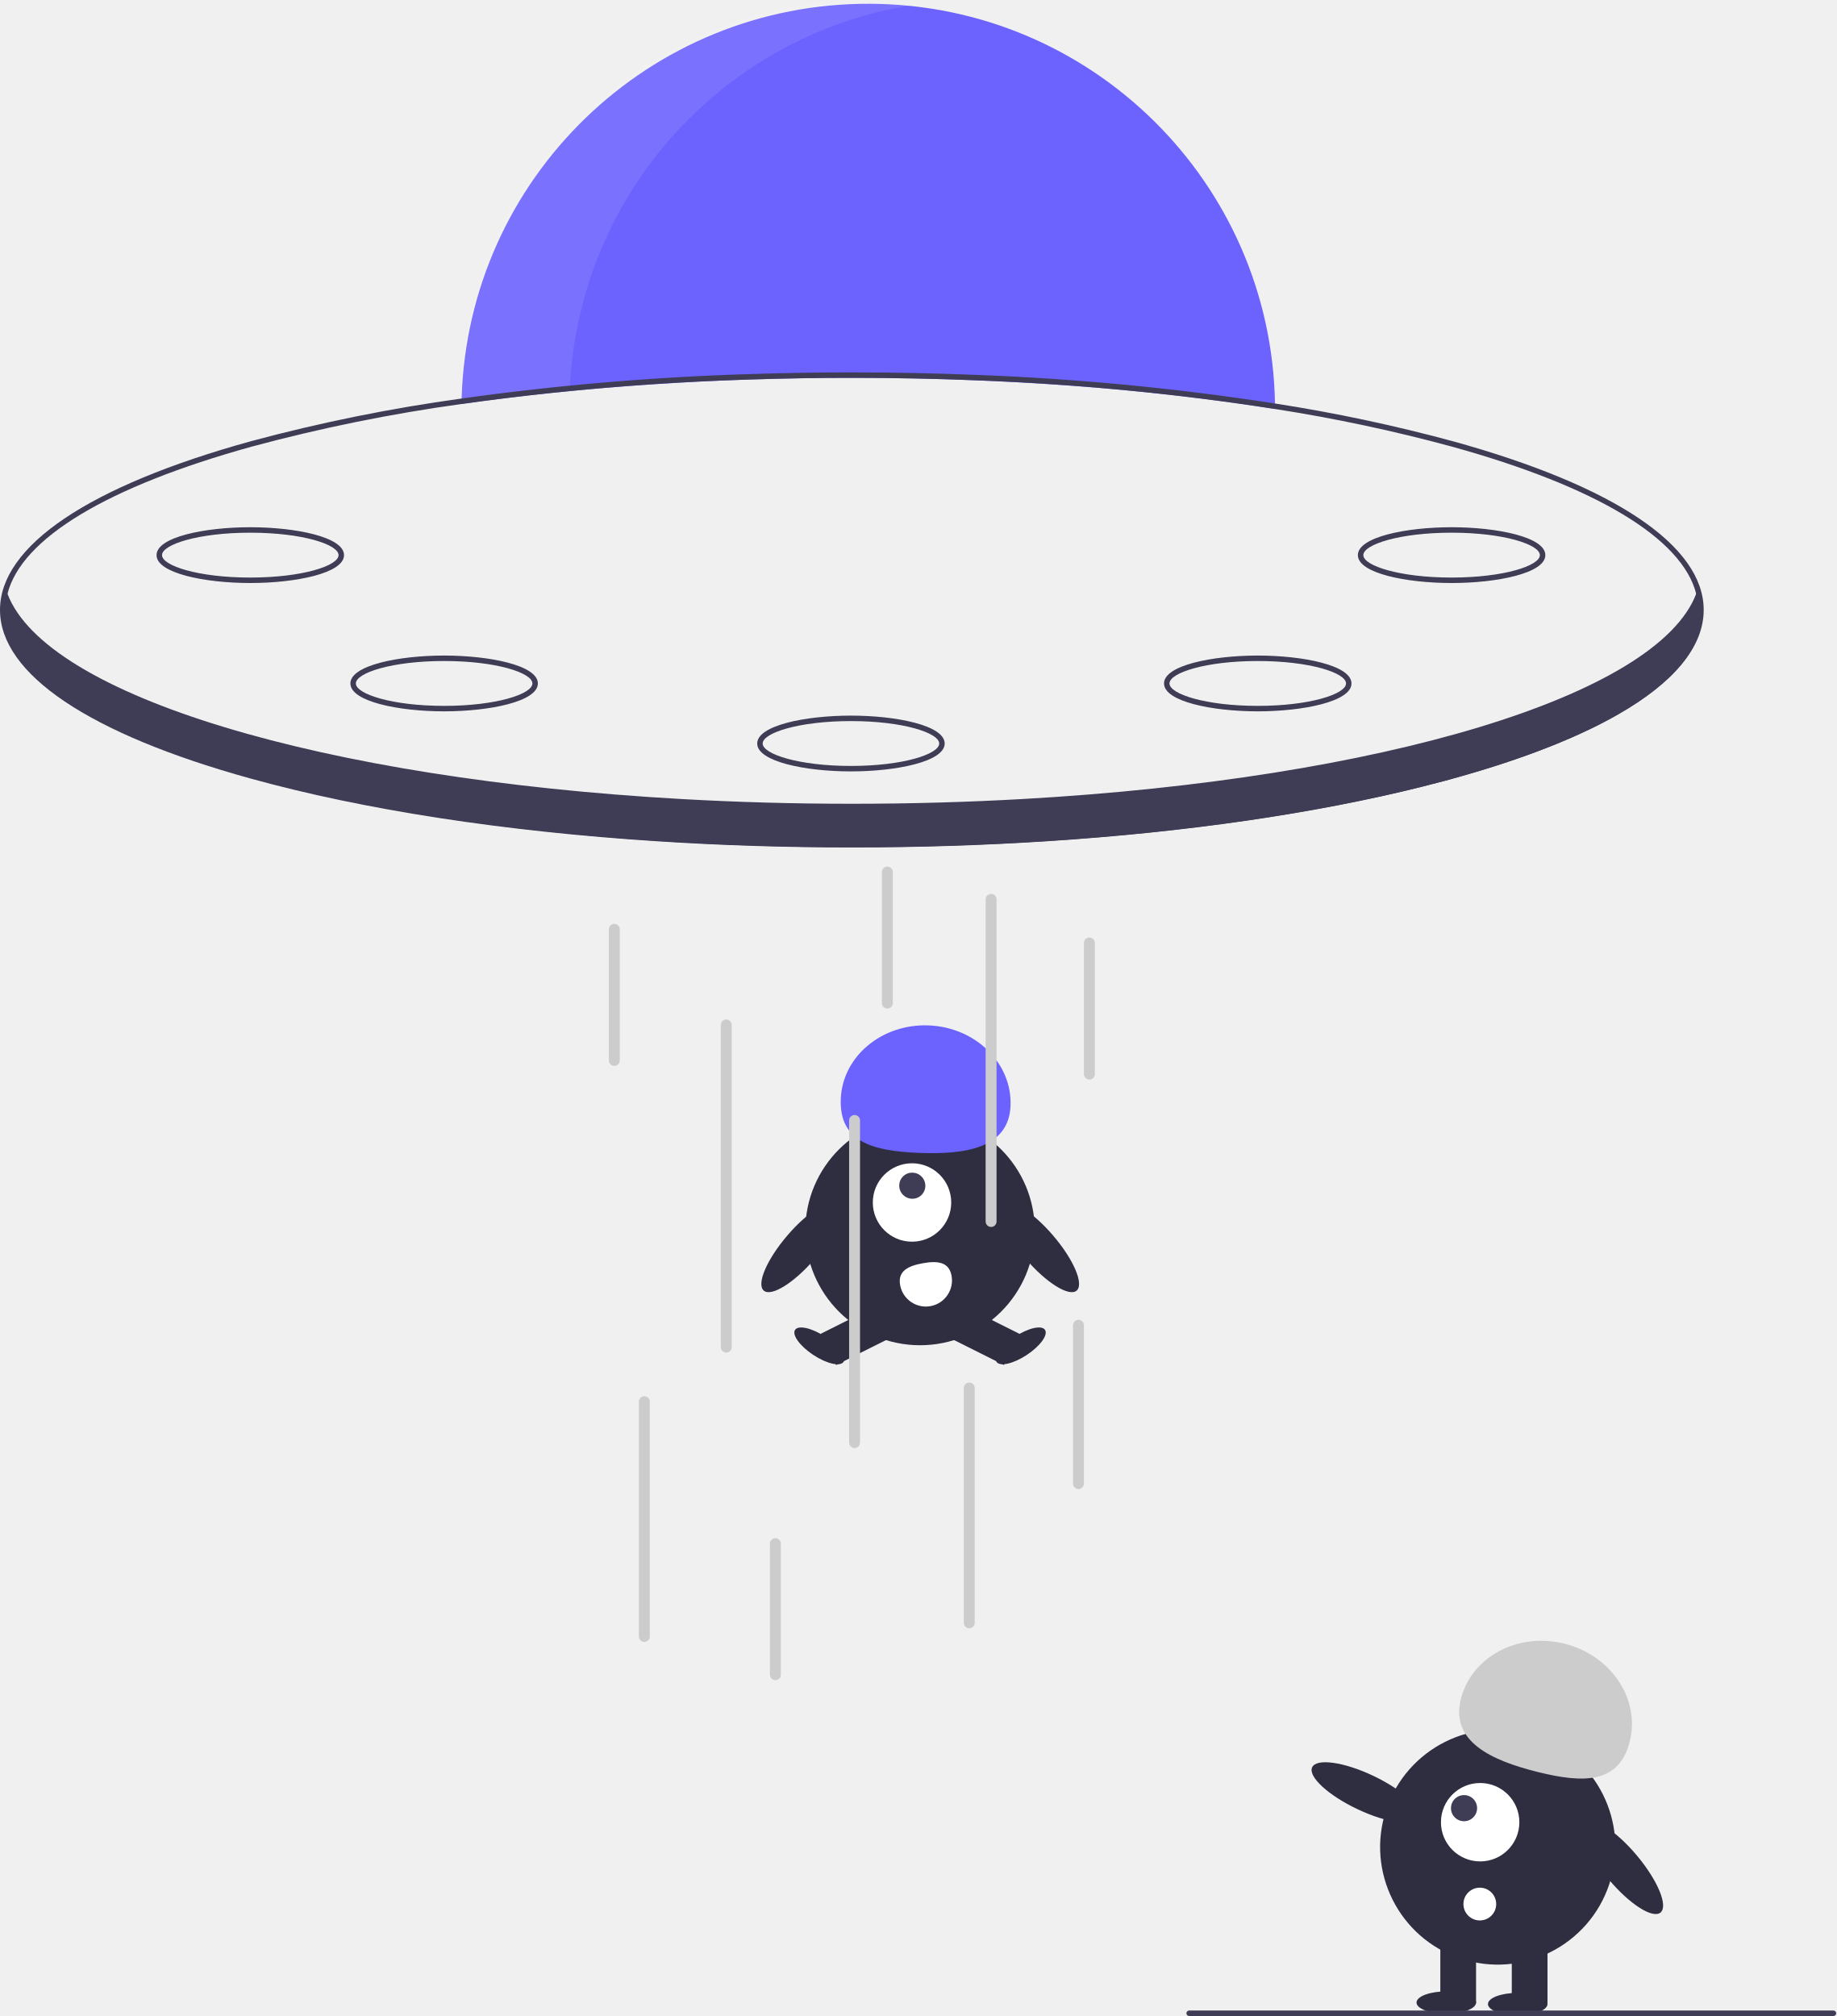
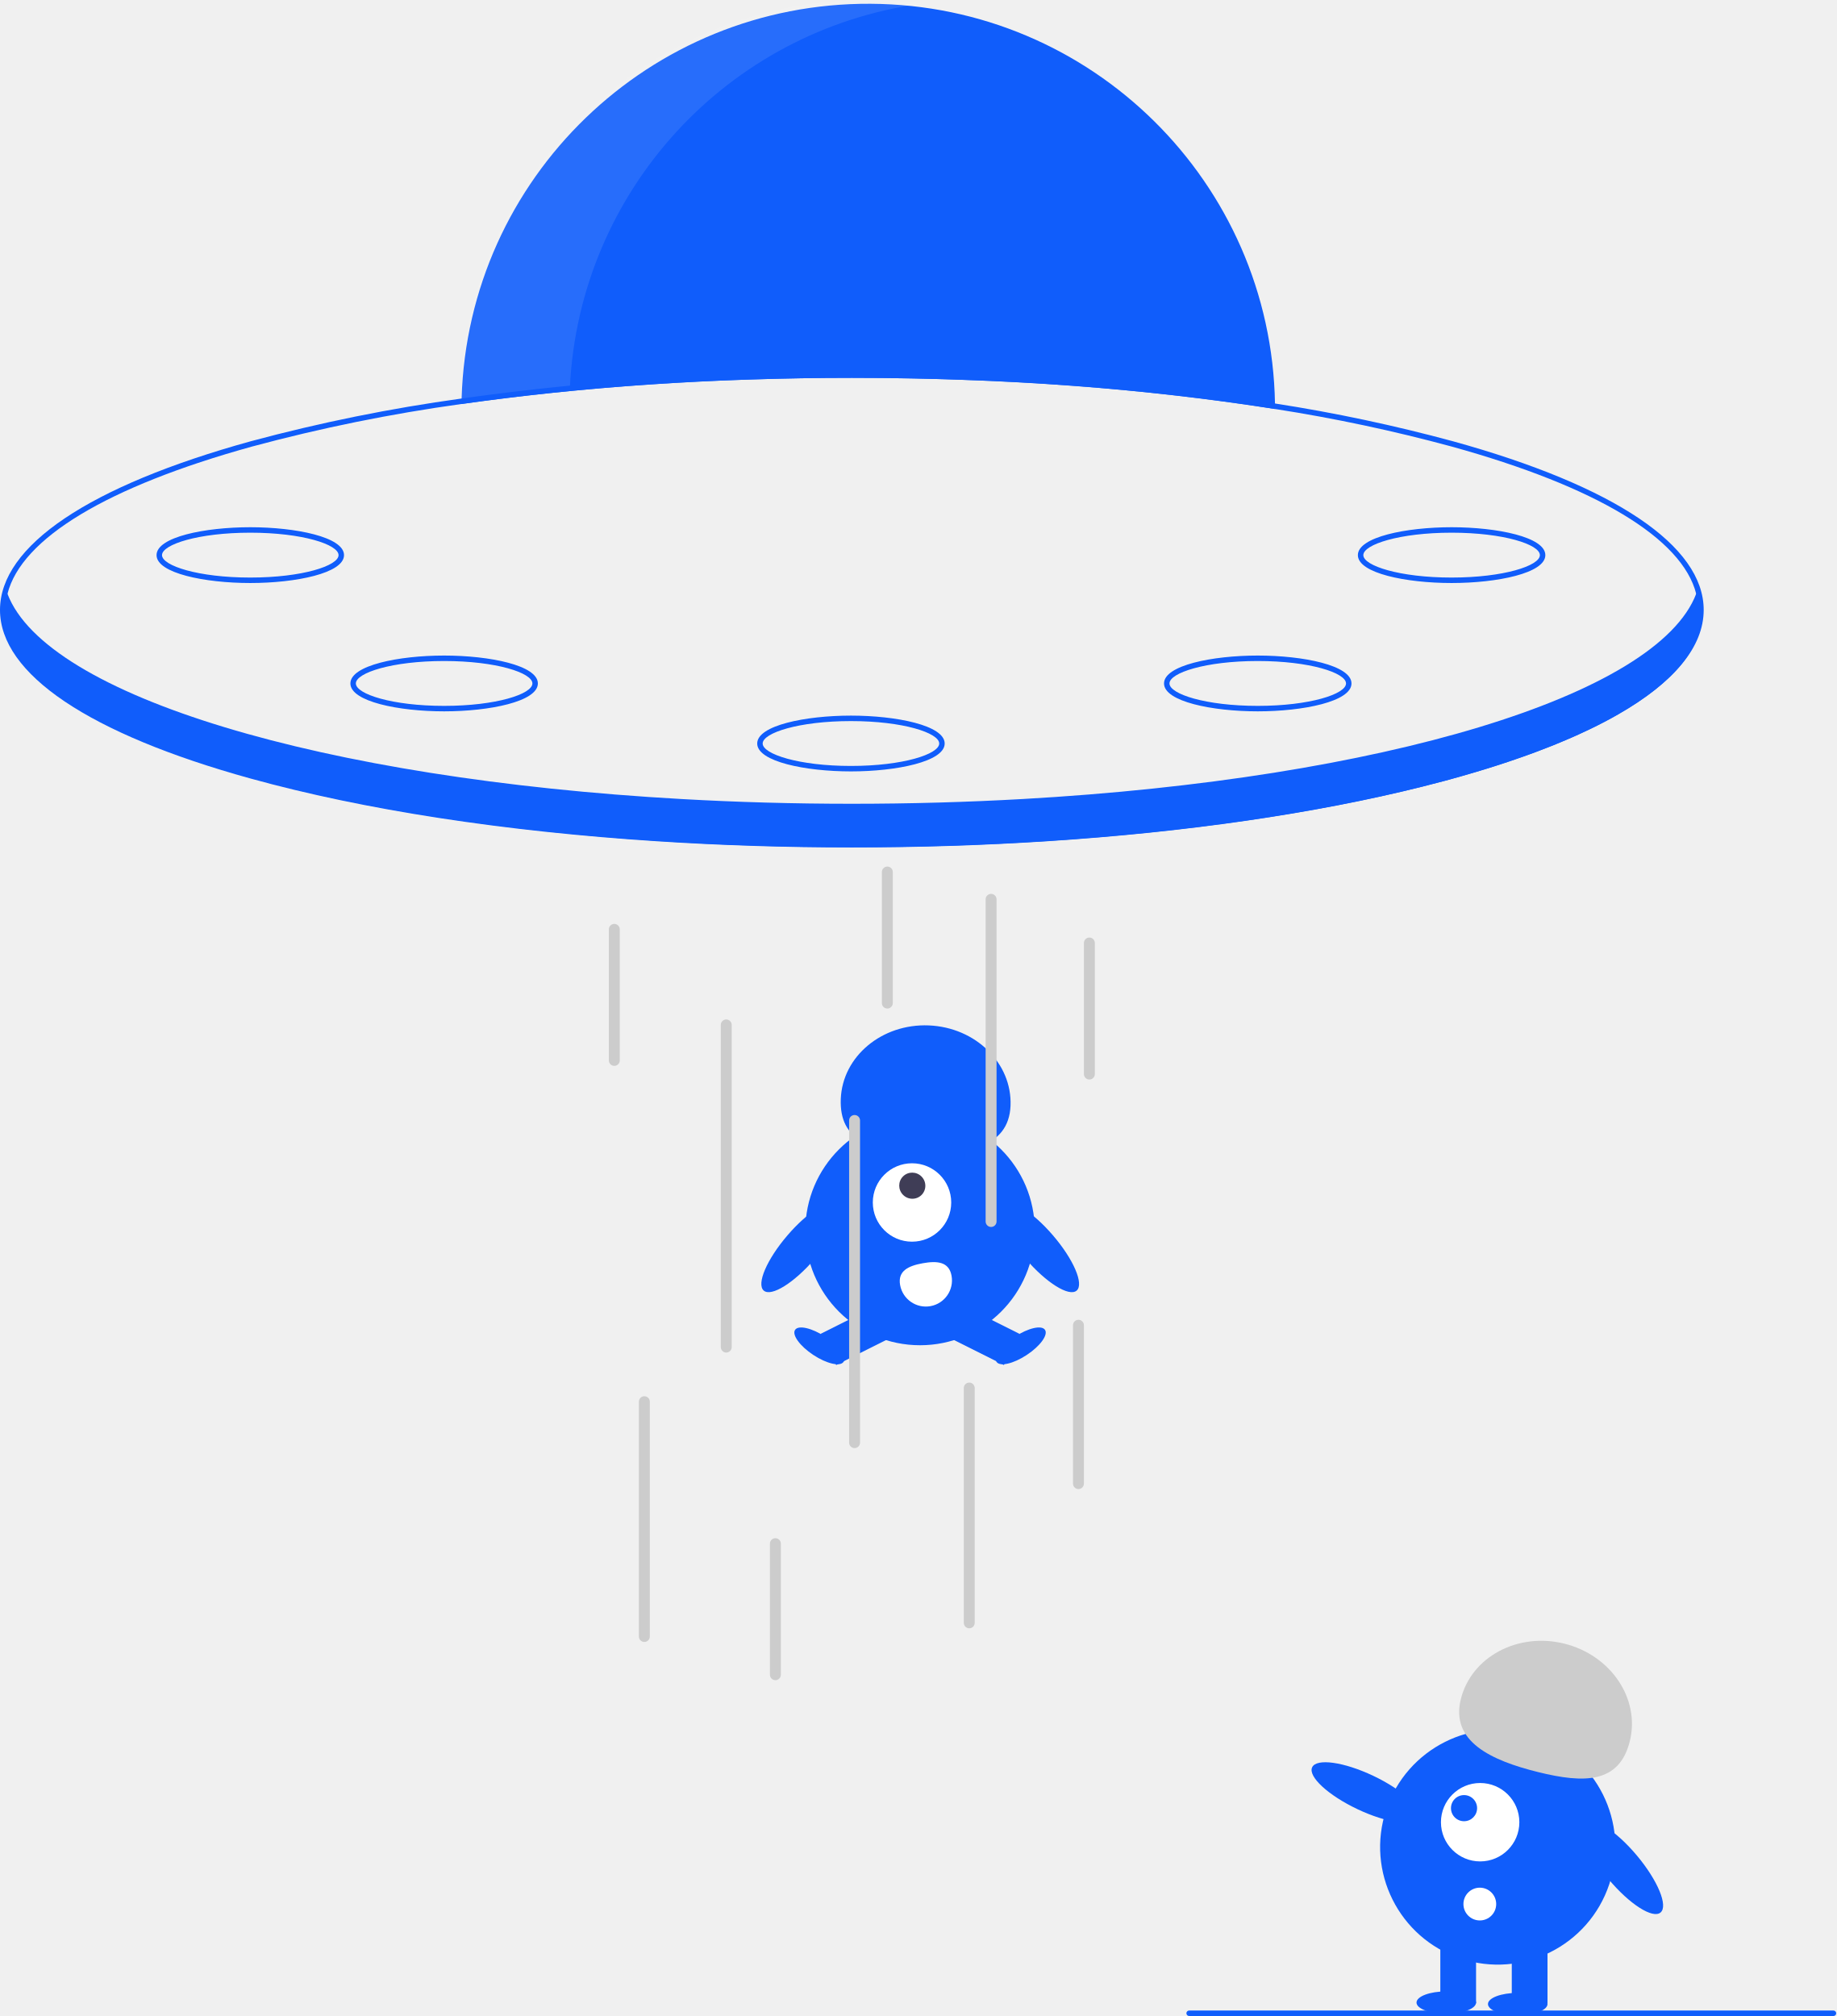
<svg xmlns="http://www.w3.org/2000/svg" width="672.532" height="738.394" viewBox="0 0 672.532 738.394" role="img" artist="Katerina Limpitsouni" source="https://undraw.co/">
-   <path d="M730.734,230.607c-46.62-7.44-99.71-11.41-155-11.41-50.6,0-99.35,3.32-142.98,9.58.01-.67.02-1.34.05-2.01a148.999,148.999,0,0,1,297.91,1.82C730.724,229.267,730.734,229.937,730.734,230.607Z" transform="translate(-263.7342 -80.80301)" fill="#6c63ff" />
+   <path d="M730.734,230.607c-46.62-7.44-99.71-11.41-155-11.41-50.6,0-99.35,3.32-142.98,9.58.01-.67.02-1.34.05-2.01a148.999,148.999,0,0,1,297.91,1.82C730.724,229.267,730.734,229.937,730.734,230.607Z" transform="translate(-263.7342 -80.80301)" fill="#105DFB" />
  <g opacity="0.1">
    <path d="M601.285,82.144A149.047,149.047,0,0,0,432.353,225.373c-.03.67-.04,1.34-.05,2.01,12.962-1.86,26.385-3.454,40.165-4.784A149.022,149.022,0,0,1,601.285,82.144Z" transform="translate(-263.7342 -80.80301)" fill="#fff" />
  </g>
-   <path d="M795.914,242.427a600.121,600.121,0,0,0-65.2-13.84,943.364,943.364,0,0,0-108.74-10.45c-15.17-.62-30.62-.94-46.24-.94-12.38,0-24.66.2-36.77.6a973.29,973.29,0,0,0-106.16,8.97,624.292,624.292,0,0,0-77.25,15.66c-59.21,16.37-91.82,38.31-91.82,61.77s32.61,45.4,91.82,61.77c41.64,11.52,92.98,19.37,148.92,22.97,23.09,1.5,46.96,2.26,71.26,2.26,24.38,0,48.33-.77,71.49-2.27,50.91-3.29,98.01-10.1,137.43-20,.21-.06.41-.11.62-.16,2.66-.66,5.28-1.35,7.87-2.04.93-.26,1.85-.51,2.77-.76a.978.978,0,0,1,.16-.05c.88-.24,1.75-.49,2.62-.73,1.74-.5,3.46-.99,5.15-1.5.08-.02.15-.04.22-.06,1.47-.44,2.91-.88,4.34-1.32,1.17-.37,2.33-.73,3.48-1.1q1.261-.405,2.49-.81c.6-.2,1.19-.39,1.77-.59.79-.26,1.58-.53,2.36-.8.33-.11.66-.22.98-.34.75-.25,1.48-.51,2.21-.77.79-.28,1.58-.57,2.36-.85.65-.23,1.3-.47,1.94-.71.54-.21,1.07-.41,1.61-.61,1.47-.55,2.91-1.12,4.33-1.68.71-.29,1.42-.57,2.12-.86.69-.28,1.39-.57,2.07-.86q1.679-.705,3.3-1.41c.52-.24,1.05-.47,1.56-.69.39-.18.77-.35,1.16-.53.28-.12.56-.25.83-.38,1.01-.46,2.01-.93,2.99-1.4q5.64-2.7,10.53-5.52c20.45-11.71,31.24-24.7,31.24-38.2C887.734,280.737,855.124,258.797,795.914,242.427Zm-.54,121.62c-41.69,11.53-93.17,19.38-149.26,22.95-22.81,1.45-46.39,2.2-70.38,2.2-23.91,0-47.41-.74-70.15-2.19-56.18-3.56-107.74-11.41-149.49-22.96-58.27-16.12-90.36-37.37-90.36-59.85a24.118,24.118,0,0,1,.74-5.89c5.1-20.28,36.47-39.26,89.62-53.96a623.806,623.806,0,0,1,76.66-15.57,976.027,976.027,0,0,1,106.8-9q17.881-.585,36.18-.58c15.41,0,30.65.31,45.63.91a941.367,941.367,0,0,1,109.37,10.5A598.858,598.858,0,0,1,795.374,244.347c53.14,14.7,84.5,33.67,89.61,53.94a23.822,23.822,0,0,1,.75,5.91C885.734,326.677,853.644,347.927,795.374,364.047Z" transform="translate(-263.7342 -80.80301)" fill="#3f3d56" />
-   <path d="M887.164,305.107c0,13.36-11.01,26-30.67,37.29-3.27,1.88-6.79,3.72-10.53,5.52-.98.47-1.98.94-2.99,1.4-.27.13-.55.26-.83.38-.39.18-.77.35-1.16.53-.51.22-1.04.45-1.56.69q-1.62.705-3.3,1.41c-.68.29-1.38.58-2.07.86-.7.29-1.41.57-2.12.86-1.42.56-2.86,1.13-4.33,1.68-.54.2-1.07.4-1.61.61-.64.24-1.29.48-1.94.71-.78.28-1.57.57-2.36.85-.73.26-1.46.52-2.21.77-.32.12-.65.23-.98.34-.78.27-1.57.54-2.36.8-.58.2-1.17.39-1.77.59q-1.23.405-2.49.81c-1.15.37-2.31.73-3.48,1.1-1.43.44-2.87.88-4.34,1.32-.07.02-.14.04-.22.06-1.69.51-3.41,1-5.15,1.5-.87.24-1.74.49-2.62.73a.978.978,0,0,0-.16.05c-.92.25-1.84.5-2.77.76-2.58.68-5.21,1.37-7.87,2.04-.21.05-.41.1-.62.16-38.35,9.58-85.4,16.56-137.47,19.93-22.81,1.47-46.59,2.25-71.02,2.25-24.65,0-48.63-.79-71.62-2.29-137.24-8.95-239.38-43.03-239.38-83.71a25.072,25.072,0,0,1,1.12-7.3c.06.17.12.33.19.5,14.27,37.48,115.54,67.77,246.94,75.16,20.13,1.14,40.98,1.73,62.32,1.73,21.43,0,42.36-.6,62.57-1.74,131.29-7.42,232.46-37.72,246.68-75.17q.36-.9.63-1.8A25.305,25.305,0,0,1,887.164,305.107Z" transform="translate(-263.7342 -80.80301)" fill="#3f3d56" />
-   <path d="M355.404,294.343c-16.643,0-34.331-3.581-34.331-10.217s17.688-10.217,34.331-10.217,34.331,3.581,34.331,10.217S372.046,294.343,355.404,294.343Zm0-18.434c-19.053,0-32.331,4.331-32.331,8.217s13.278,8.217,32.331,8.217,32.331-4.331,32.331-8.217S374.457,275.909,355.404,275.909Z" transform="translate(-263.7342 -80.80301)" fill="#3f3d56" />
-   <path d="M426.403,341.343c-16.643,0-34.331-3.581-34.331-10.217s17.688-10.217,34.331-10.217c16.643,0,34.331,3.581,34.331,10.217S443.046,341.343,426.403,341.343Zm0-18.434c-19.053,0-32.331,4.331-32.331,8.217s13.278,8.217,32.331,8.217,32.331-4.331,32.331-8.217S445.456,322.909,426.403,322.909Z" transform="translate(-263.7342 -80.80301)" fill="#3f3d56" />
-   <path d="M795.403,294.343c-16.643,0-34.331-3.581-34.331-10.217s17.688-10.217,34.331-10.217c16.643,0,34.331,3.581,34.331,10.217S812.046,294.343,795.403,294.343Zm0-18.434c-19.053,0-32.331,4.331-32.331,8.217s13.278,8.217,32.331,8.217,32.331-4.331,32.331-8.217S814.456,275.909,795.403,275.909Z" transform="translate(-263.7342 -80.80301)" fill="#3f3d56" />
-   <path d="M724.403,341.343c-16.643,0-34.331-3.581-34.331-10.217s17.688-10.217,34.331-10.217c16.643,0,34.331,3.581,34.331,10.217S741.046,341.343,724.403,341.343Zm0-18.434c-19.053,0-32.331,4.331-32.331,8.217s13.278,8.217,32.331,8.217,32.331-4.331,32.331-8.217S743.456,322.909,724.403,322.909Z" transform="translate(-263.7342 -80.80301)" fill="#3f3d56" />
-   <path d="M575.403,363.343c-16.643,0-34.331-3.581-34.331-10.217s17.688-10.217,34.331-10.217c16.643,0,34.331,3.581,34.331,10.217S592.046,363.343,575.403,363.343Zm0-18.434c-19.053,0-32.331,4.331-32.331,8.217s13.278,8.217,32.331,8.217,32.331-4.331,32.331-8.217S594.456,344.909,575.403,344.909Z" transform="translate(-263.7342 -80.80301)" fill="#3f3d56" />
-   <circle cx="336.978" cy="450.704" r="42.012" fill="#2f2e41" />
-   <rect x="565.937" y="563.554" width="22.868" height="12.763" transform="translate(-457.8202 238.0583) rotate(-26.60099)" fill="#2f2e41" />
-   <ellipse cx="563.82" cy="573.748" rx="3.989" ry="10.636" transform="translate(-489.2755 647.8291) rotate(-56.60122)" fill="#2f2e41" />
-   <rect x="617.672" y="558.502" width="12.763" height="22.868" transform="translate(-428.7216 791.9256) rotate(-63.39901)" fill="#2f2e41" />
-   <ellipse cx="637.604" cy="573.748" rx="10.636" ry="3.989" transform="translate(-474.2674 364.9233) rotate(-33.39878)" fill="#2f2e41" />
+   <path d="M795.914,242.427a600.121,600.121,0,0,0-65.2-13.84,943.364,943.364,0,0,0-108.74-10.45c-15.17-.62-30.62-.94-46.24-.94-12.38,0-24.66.2-36.77.6a973.29,973.29,0,0,0-106.16,8.97,624.292,624.292,0,0,0-77.25,15.66c-59.21,16.37-91.82,38.31-91.82,61.77s32.61,45.4,91.82,61.77c41.64,11.52,92.98,19.37,148.92,22.97,23.09,1.5,46.96,2.26,71.26,2.26,24.38,0,48.33-.77,71.49-2.27,50.91-3.29,98.01-10.1,137.43-20,.21-.06.41-.11.62-.16,2.66-.66,5.28-1.35,7.87-2.04.93-.26,1.85-.51,2.77-.76a.978.978,0,0,1,.16-.05c.88-.24,1.75-.49,2.62-.73,1.74-.5,3.46-.99,5.15-1.5.08-.02.15-.04.22-.06,1.47-.44,2.91-.88,4.34-1.32,1.17-.37,2.33-.73,3.48-1.1q1.261-.405,2.49-.81c.6-.2,1.19-.39,1.77-.59.79-.26,1.58-.53,2.36-.8.33-.11.66-.22.98-.34.75-.25,1.48-.51,2.21-.77.79-.28,1.58-.57,2.36-.85.65-.23,1.3-.47,1.94-.71.54-.21,1.07-.41,1.61-.61,1.47-.55,2.91-1.12,4.33-1.68.71-.29,1.42-.57,2.12-.86.69-.28,1.39-.57,2.07-.86q1.679-.705,3.3-1.41c.52-.24,1.05-.47,1.56-.69.39-.18.77-.35,1.16-.53.28-.12.56-.25.83-.38,1.01-.46,2.01-.93,2.99-1.4q5.64-2.7,10.53-5.52c20.45-11.71,31.24-24.7,31.24-38.2C887.734,280.737,855.124,258.797,795.914,242.427Zm-.54,121.62c-41.69,11.53-93.17,19.38-149.26,22.95-22.81,1.45-46.39,2.2-70.38,2.2-23.91,0-47.41-.74-70.15-2.19-56.18-3.56-107.74-11.41-149.49-22.96-58.27-16.12-90.36-37.37-90.36-59.85a24.118,24.118,0,0,1,.74-5.89c5.1-20.28,36.47-39.26,89.62-53.96a623.806,623.806,0,0,1,76.66-15.57,976.027,976.027,0,0,1,106.8-9q17.881-.585,36.18-.58c15.41,0,30.65.31,45.63.91a941.367,941.367,0,0,1,109.37,10.5A598.858,598.858,0,0,1,795.374,244.347c53.14,14.7,84.5,33.67,89.61,53.94a23.822,23.822,0,0,1,.75,5.91C885.734,326.677,853.644,347.927,795.374,364.047Z" transform="translate(-263.7342 -80.80301)" fill="#105DFB" />
+   <path d="M887.164,305.107c0,13.36-11.01,26-30.67,37.29-3.27,1.88-6.79,3.72-10.53,5.52-.98.47-1.98.94-2.99,1.4-.27.13-.55.26-.83.38-.39.18-.77.35-1.16.53-.51.22-1.04.45-1.56.69q-1.62.705-3.3,1.41c-.68.29-1.38.58-2.07.86-.7.29-1.41.57-2.12.86-1.42.56-2.86,1.13-4.33,1.68-.54.2-1.07.4-1.61.61-.64.24-1.29.48-1.94.71-.78.28-1.57.57-2.36.85-.73.26-1.46.52-2.21.77-.32.12-.65.23-.98.34-.78.27-1.57.54-2.36.8-.58.2-1.17.39-1.77.59q-1.23.405-2.49.81c-1.15.37-2.31.73-3.48,1.1-1.43.44-2.87.88-4.34,1.32-.07.02-.14.04-.22.06-1.69.51-3.41,1-5.15,1.5-.87.24-1.74.49-2.62.73a.978.978,0,0,0-.16.05c-.92.25-1.84.5-2.77.76-2.58.68-5.21,1.37-7.87,2.04-.21.05-.41.1-.62.16-38.35,9.58-85.4,16.56-137.47,19.93-22.81,1.47-46.59,2.25-71.02,2.25-24.65,0-48.63-.79-71.62-2.29-137.24-8.95-239.38-43.03-239.38-83.71a25.072,25.072,0,0,1,1.12-7.3c.06.17.12.33.19.5,14.27,37.48,115.54,67.77,246.94,75.16,20.13,1.14,40.98,1.73,62.32,1.73,21.43,0,42.36-.6,62.57-1.74,131.29-7.42,232.46-37.72,246.68-75.17q.36-.9.63-1.8A25.305,25.305,0,0,1,887.164,305.107Z" transform="translate(-263.7342 -80.80301)" fill="#105DFB" />
+   <path d="M355.404,294.343c-16.643,0-34.331-3.581-34.331-10.217s17.688-10.217,34.331-10.217,34.331,3.581,34.331,10.217S372.046,294.343,355.404,294.343Zm0-18.434c-19.053,0-32.331,4.331-32.331,8.217s13.278,8.217,32.331,8.217,32.331-4.331,32.331-8.217S374.457,275.909,355.404,275.909Z" transform="translate(-263.7342 -80.80301)" fill="#105DFB" />
+   <path d="M426.403,341.343c-16.643,0-34.331-3.581-34.331-10.217s17.688-10.217,34.331-10.217c16.643,0,34.331,3.581,34.331,10.217S443.046,341.343,426.403,341.343Zm0-18.434c-19.053,0-32.331,4.331-32.331,8.217s13.278,8.217,32.331,8.217,32.331-4.331,32.331-8.217S445.456,322.909,426.403,322.909Z" transform="translate(-263.7342 -80.80301)" fill="#105DFB" />
+   <path d="M795.403,294.343c-16.643,0-34.331-3.581-34.331-10.217s17.688-10.217,34.331-10.217c16.643,0,34.331,3.581,34.331,10.217S812.046,294.343,795.403,294.343Zm0-18.434c-19.053,0-32.331,4.331-32.331,8.217s13.278,8.217,32.331,8.217,32.331-4.331,32.331-8.217S814.456,275.909,795.403,275.909Z" transform="translate(-263.7342 -80.80301)" fill="#105DFB" />
+   <path d="M724.403,341.343c-16.643,0-34.331-3.581-34.331-10.217s17.688-10.217,34.331-10.217c16.643,0,34.331,3.581,34.331,10.217S741.046,341.343,724.403,341.343Zm0-18.434c-19.053,0-32.331,4.331-32.331,8.217s13.278,8.217,32.331,8.217,32.331-4.331,32.331-8.217S743.456,322.909,724.403,322.909Z" transform="translate(-263.7342 -80.80301)" fill="#105DFB" />
+   <path d="M575.403,363.343c-16.643,0-34.331-3.581-34.331-10.217s17.688-10.217,34.331-10.217c16.643,0,34.331,3.581,34.331,10.217S592.046,363.343,575.403,363.343Zm0-18.434c-19.053,0-32.331,4.331-32.331,8.217s13.278,8.217,32.331,8.217,32.331-4.331,32.331-8.217S594.456,344.909,575.403,344.909Z" transform="translate(-263.7342 -80.80301)" fill="#105DFB" />
+   <circle cx="336.978" cy="450.704" r="42.012" fill="#105DFB" />
+   <rect x="565.937" y="563.554" width="22.868" height="12.763" transform="translate(-457.8202 238.0583) rotate(-26.60099)" fill="#105DFB" />
+   <ellipse cx="563.82" cy="573.748" rx="3.989" ry="10.636" transform="translate(-489.2755 647.8291) rotate(-56.60122)" fill="#105DFB" />
+   <rect x="617.672" y="558.502" width="12.763" height="22.868" transform="translate(-428.7216 791.9256) rotate(-63.39901)" fill="#105DFB" />
+   <ellipse cx="637.604" cy="573.748" rx="10.636" ry="3.989" transform="translate(-474.2674 364.9233) rotate(-33.39878)" fill="#105DFB" />
  <circle cx="334.037" cy="440.428" r="14.359" fill="#fff" />
  <ellipse cx="597.87" cy="515.084" rx="4.766" ry="4.8" transform="translate(-452.8417 492.8192) rotate(-45)" fill="#3f3d56" />
-   <path d="M633.854,485.802c.632-15.554-12.773-28.728-29.941-29.425s-31.597,11.346-32.229,26.9,11.302,19.087,28.47,19.785S633.222,501.356,633.854,485.802Z" transform="translate(-263.7342 -80.80301)" fill="#6c63ff" />
-   <ellipse cx="644.388" cy="537.568" rx="6.594" ry="21.006" transform="translate(-458.4377 468.6175) rotate(-40.64516)" fill="#2f2e41" />
-   <ellipse cx="557.154" cy="537.568" rx="21.006" ry="6.594" transform="translate(-477.3791 529.3527) rotate(-49.35484)" fill="#2f2e41" />
+   <path d="M633.854,485.802c.632-15.554-12.773-28.728-29.941-29.425s-31.597,11.346-32.229,26.9,11.302,19.087,28.47,19.785S633.222,501.356,633.854,485.802Z" transform="translate(-263.7342 -80.80301)" fill="#105DFB" />
+   <ellipse cx="644.388" cy="537.568" rx="6.594" ry="21.006" transform="translate(-458.4377 468.6175) rotate(-40.64516)" fill="#105DFB" />
+   <ellipse cx="557.154" cy="537.568" rx="21.006" ry="6.594" transform="translate(-477.3791 529.3527) rotate(-49.35484)" fill="#105DFB" />
  <path d="M612.251,548.064a9.572,9.572,0,0,1-18.835,3.429l-.003-.018c-.942-5.202,3.08-7.043,8.283-7.985S611.309,542.862,612.251,548.064Z" transform="translate(-263.7342 -80.80301)" fill="#fff" />
  <path d="M529.734,576.197a2,2,0,0,1-2-2v-118a2,2,0,0,1,4,0v118A2,2,0,0,1,529.734,576.197Z" transform="translate(-263.7342 -80.80301)" fill="#ccc" />
  <path d="M499.734,682.197a2,2,0,0,1-2-2v-86a2,2,0,1,1,4,0v86A2,2,0,0,1,499.734,682.197Z" transform="translate(-263.7342 -80.80301)" fill="#ccc" />
  <path d="M576.734,611.197a2,2,0,0,1-2-2v-118a2,2,0,1,1,4,0v118A2,2,0,0,1,576.734,611.197Z" transform="translate(-263.7342 -80.80301)" fill="#ccc" />
  <path d="M547.734,696.197a2,2,0,0,1-2-2v-48a2,2,0,1,1,4,0v48A2,2,0,0,1,547.734,696.197Z" transform="translate(-263.7342 -80.80301)" fill="#ccc" />
  <path d="M588.734,450.197a2,2,0,0,1-2-2v-48a2,2,0,0,1,4,0v48A2,2,0,0,1,588.734,450.197Z" transform="translate(-263.7342 -80.80301)" fill="#ccc" />
  <path d="M488.734,471.197a2,2,0,0,1-2-2v-48a2,2,0,0,1,4,0v48A2,2,0,0,1,488.734,471.197Z" transform="translate(-263.7342 -80.80301)" fill="#ccc" />
  <path d="M662.734,476.197a2,2,0,0,1-2-2v-48a2,2,0,1,1,4,0v48A2,2,0,0,1,662.734,476.197Z" transform="translate(-263.7342 -80.80301)" fill="#ccc" />
  <path d="M658.734,626.197a2,2,0,0,1-2-2v-58a2,2,0,1,1,4,0v58A2,2,0,0,1,658.734,626.197Z" transform="translate(-263.7342 -80.80301)" fill="#ccc" />
  <path d="M618.734,677.197a2,2,0,0,1-2-2v-86a2,2,0,1,1,4,0v86A2,2,0,0,1,618.734,677.197Z" transform="translate(-263.7342 -80.80301)" fill="#ccc" />
  <path d="M626.734,530.197a2,2,0,0,1-2-2v-118a2,2,0,1,1,4,0v118A2,2,0,0,1,626.734,530.197Z" transform="translate(-263.7342 -80.80301)" fill="#ccc" />
-   <ellipse cx="858.104" cy="764.783" rx="6.76" ry="21.534" transform="translate(-554.5318 648.4649) rotate(-39.93837)" fill="#2f2e41" />
-   <circle cx="812.297" cy="757.305" r="43.067" transform="translate(-426.7515 1207.633) rotate(-71.56505)" fill="#2f2e41" />
-   <rect x="553.707" y="710.302" width="13.084" height="23.442" fill="#2f2e41" />
-   <rect x="527.54" y="710.302" width="13.084" height="23.442" fill="#2f2e41" />
-   <ellipse cx="555.888" cy="734.016" rx="10.903" ry="4.089" fill="#2f2e41" />
-   <ellipse cx="529.72" cy="733.471" rx="10.903" ry="4.089" fill="#2f2e41" />
+   <ellipse cx="858.104" cy="764.783" rx="6.76" ry="21.534" transform="translate(-554.5318 648.4649) rotate(-39.93837)" fill="#105DFB" />
+   <circle cx="812.297" cy="757.305" r="43.067" transform="translate(-426.7515 1207.633) rotate(-71.56505)" fill="#105DFB" />
+   <rect x="553.707" y="710.302" width="13.084" height="23.442" fill="#105DFB" />
+   <rect x="527.54" y="710.302" width="13.084" height="23.442" fill="#105DFB" />
+   <ellipse cx="555.888" cy="734.016" rx="10.903" ry="4.089" fill="#105DFB" />
+   <ellipse cx="529.72" cy="733.471" rx="10.903" ry="4.089" fill="#105DFB" />
  <path d="M798.774,703.169c3.846-15.487,20.821-24.601,37.915-20.356s27.834,20.24,23.989,35.727-16.604,15.537-33.698,11.292S794.928,718.656,798.774,703.169Z" transform="translate(-263.7342 -80.80301)" fill="#ccc" />
-   <ellipse cx="763.788" cy="737.322" rx="6.76" ry="21.534" transform="translate(-493.4425 1030.659) rotate(-64.62574)" fill="#2f2e41" />
+   <ellipse cx="763.788" cy="737.322" rx="6.76" ry="21.534" transform="translate(-493.4425 1030.659) rotate(-64.62574)" fill="#105DFB" />
  <circle cx="542.124" cy="667.415" r="14.359" fill="#fff" />
-   <circle cx="536.222" cy="662.268" r="4.786" fill="#3f3d56" />
+   <circle cx="536.222" cy="662.268" r="4.786" fill="#105DFB" />
  <circle cx="542" cy="697.394" r="6" fill="#fff" />
-   <path d="M935.266,819.197h-236a1,1,0,0,1,0-2h236a1,1,0,0,1,0,2Z" transform="translate(-263.7342 -80.80301)" fill="#3f3d56" />
+   <path d="M935.266,819.197h-236a1,1,0,0,1,0-2h236a1,1,0,0,1,0,2Z" transform="translate(-263.7342 -80.80301)" fill="#105DFB" />
</svg>
